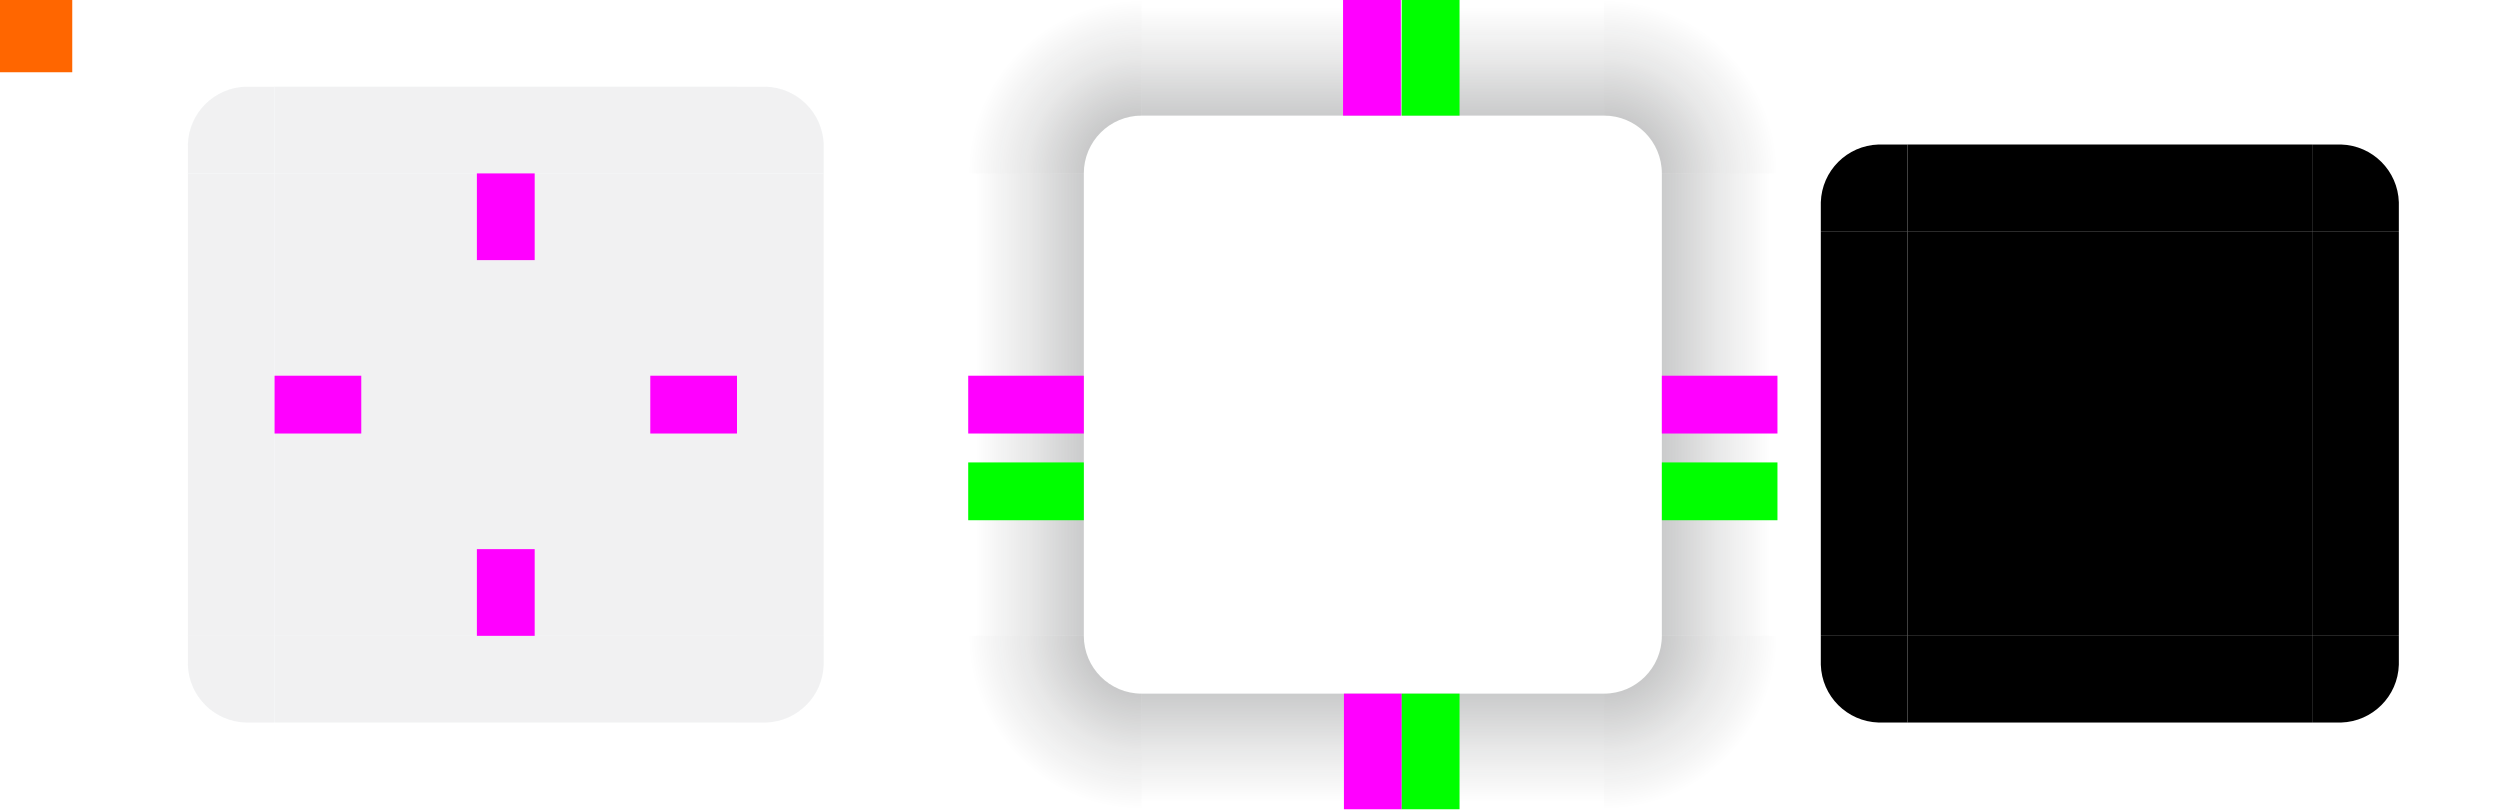
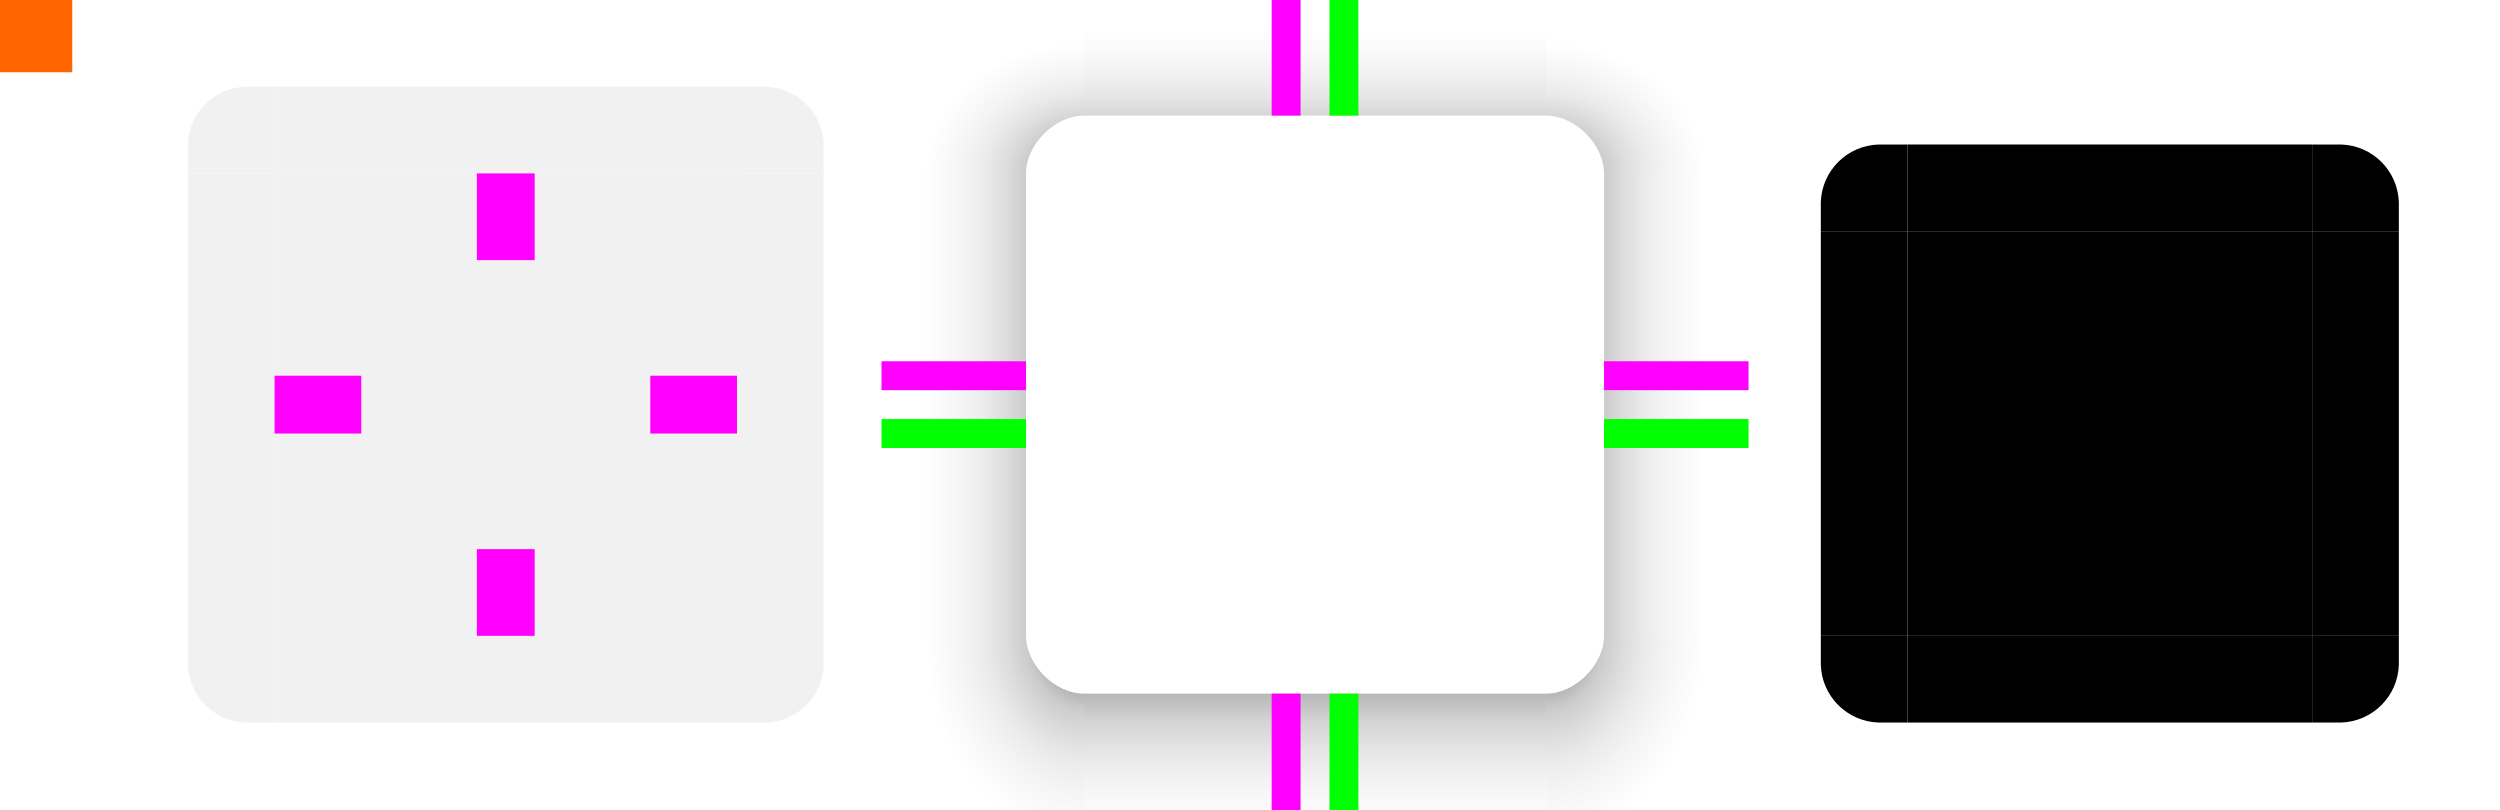
<svg xmlns="http://www.w3.org/2000/svg" xmlns:xlink="http://www.w3.org/1999/xlink" width="173" height="56" viewBox="0 0 173 56" id="svg2" version="1.1">
  <style type="text/css" id="current-color-scheme">
      .ColorScheme-Text {
        color:#31363b;
        stop-color:#31363b;
      }
      .ColorScheme-Background {
        color:#eff0f1;
        stop-color:#eff0f1;
      }
      .ColorScheme-Highlight {
        color:#3daee9;
        stop-color:#3daee9;
      }
      .ColorScheme-ViewText {
        color:#31363b;
        stop-color:#31363b;
      }
      .ColorScheme-ViewBackground {
        color:#fcfcfc;
        stop-color:#fcfcfc;
      }
      .ColorScheme-ViewHover {
        color:#93cee9;
        stop-color:#93cee9;
      }
      .ColorScheme-ViewFocus{
        color:#3daee9;
        stop-color:#3daee9;
      }
      .ColorScheme-ButtonText {
        color:#31363b;
        stop-color:#31363b;
      }
      .ColorScheme-ButtonBackground {
        color:#eff0f1;
        stop-color:#eff0f1;
      }
      .ColorScheme-ButtonHover {
        color:#93cee9;
        stop-color:#93cee9;
      }
      .ColorScheme-ButtonFocus{
        color:#3daee9;
        stop-color:#3daee9;
      }
      </style>
  <defs id="defs4">
    <style type="text/css" id="style22">
      .ColorScheme-Text {
        color:#31363b;
      }
      .ColorScheme-Background {
        color:#eff0f1;
      }
      .ColorScheme-Highlight {
        color:#3daee9;
      }
      .ColorScheme-ViewText {
        color:#31363b;
      }
      .ColorScheme-ViewBackground {
        color:#fcfcfc;
      }
      .ColorScheme-ViewHover {
        color:#93cee9;
      }
      .ColorScheme-ViewFocus{
        color:#3daee9;
      }
      .ColorScheme-ButtonText {
        color:#31363b;
      }
      .ColorScheme-ButtonBackground {
        color:#eff0f1;
      }
      .ColorScheme-ButtonHover {
        color:#93cee9;
      }
      .ColorScheme-ButtonFocus{
        color:#3daee9;
      }
      </style>
    <style id="current-color-scheme-2" type="text/css">
      .ColorScheme-Text {
        color:#7B7C7E;
      }
      .ColorScheme-Background{
        color:#EFF0F1;
      }
      .ColorScheme-Highlight{
        color:#3DAEE6;
      }
      .ColorScheme-ViewText {
        color:#7B7C7E;
      }
      .ColorScheme-ViewBackground{
        color:#FCFCFC;
      }
      .ColorScheme-ViewHover {
        color:#3DAEE6;
      }
      .ColorScheme-ViewFocus{
        color:#1E92FF;
      }
      .ColorScheme-ButtonText {
        color:#7B7C7E;
      }
      .ColorScheme-ButtonBackground{
        color:#EFF0F1;
      }
      .ColorScheme-ButtonHover {
        color:#3DAEE6;
      }
      .ColorScheme-ButtonFocus{
        color:#1E92FF;
      }
</style>
    <linearGradient id="linearGradient3828-0">
      <stop id="stop3830-7" offset="0" style="stop-color:#232629;stop-opacity:0.239" />
      <stop style="stop-color:#1a1c1e;stop-opacity:0.239" offset="0.33" id="stop3836-9" />
      <stop style="stop-color:#111314;stop-opacity:0.098" offset="0.66" id="stop3832-0" />
      <stop id="stop3834-0" offset="1" style="stop-color:#000000;stop-opacity:0;" />
    </linearGradient>
-     <linearGradient xlink:href="#linearGradient3809-3" id="linearGradient1030" gradientUnits="userSpaceOnUse" gradientTransform="translate(-998.3621,-158)" x1="65" y1="233" x2="65" y2="225.513" />
    <linearGradient id="linearGradient3809-3">
      <stop id="stop3811-1" offset="0" style="stop-color:#232629;stop-opacity:0.239;" />
      <stop style="stop-color:#111314;stop-opacity:0.098;" offset="0.5" id="stop3817-3" />
      <stop id="stop3815-2" offset="1" style="stop-color:#000000;stop-opacity:0;" />
    </linearGradient>
-     <radialGradient xlink:href="#linearGradient3828-0" id="radialGradient1024" gradientUnits="userSpaceOnUse" gradientTransform="matrix(0,2,2,0,-397,848.3621)" cx="50" cy="238" fx="50" fy="238" r="6" />
-     <linearGradient xlink:href="#linearGradient3809-3" id="linearGradient1022" gradientUnits="userSpaceOnUse" gradientTransform="translate(29,-1185.362)" x1="65" y1="233" x2="65" y2="225.513" />
-     <radialGradient xlink:href="#linearGradient3828-0" id="radialGradient1032" gradientUnits="userSpaceOnUse" gradientTransform="matrix(0,2,-2,0,587,848.3621)" cx="50" cy="238" fx="50" fy="238" r="6" />
-     <linearGradient xlink:href="#linearGradient3809-3" id="linearGradient1020" gradientUnits="userSpaceOnUse" gradientTransform="translate(-998.3621,-348)" x1="65" y1="233" x2="65" y2="225.513" />
-     <radialGradient xlink:href="#linearGradient3828-0" id="radialGradient1026" gradientUnits="userSpaceOnUse" gradientTransform="matrix(0,-2,-2,0,587,1016.362)" cx="50" cy="238" fx="50" fy="238" r="6" />
-     <linearGradient xlink:href="#linearGradient3809-3" id="linearGradient1018" gradientUnits="userSpaceOnUse" gradientTransform="translate(29.00001,679.3622)" x1="65" y1="233" x2="65" y2="225.513" />
-     <radialGradient xlink:href="#linearGradient3828-0" id="radialGradient1028" gradientUnits="userSpaceOnUse" gradientTransform="matrix(0,-2,2,0,-397,1016.362)" cx="50" cy="238" fx="50" fy="238" r="6" />
+     <linearGradient xlink:href="#linearGradient2457" id="linearGradient2429" gradientUnits="userSpaceOnUse" gradientTransform="matrix(4.31943,0,0,3.455571,786.6488,-765.2861)" x1="27.715" y1="195.13" x2="29.104" y2="195.13" />
+     <linearGradient id="linearGradient2457">
+       <stop style="stop-color:#000000;stop-opacity:0" offset="0" id="stop2445" />
+       <stop style="stop-color:#000000;stop-opacity:0.016" offset="0.2" id="stop2447" />
+       <stop style="stop-color:#000000;stop-opacity:0.035" offset="0.4" id="stop2449" />
+       <stop style="stop-color:#000000;stop-opacity:0.067" offset="0.6" id="stop2451" />
+       <stop style="stop-color:#000000;stop-opacity:0.102" offset="0.8" id="stop2453" />
+       <stop style="stop-color:#000000;stop-opacity:0.161" offset="1" id="stop2455" />
+     </linearGradient>
+     <linearGradient xlink:href="#linearGradient2597" id="linearGradient2477" gradientUnits="userSpaceOnUse" gradientTransform="matrix(7.559086,0,0,3.455568,-1172.363,-583.2857)" x1="27.781" y1="194.998" x2="29.104" y2="194.998" />
+     <linearGradient id="linearGradient2597">
+       <stop style="stop-color:#000000;stop-opacity:0" offset="0" id="stop2585" />
+       <stop style="stop-color:#000000;stop-opacity:0.016" offset="0.2" id="stop2587" />
+       <stop style="stop-color:#000000;stop-opacity:0.047" offset="0.4" id="stop2589" />
+       <stop style="stop-color:#000000;stop-opacity:0.098" offset="0.6" id="stop2591" />
+       <stop style="stop-color:#000000;stop-opacity:0.165" offset="0.8" id="stop2593" />
+       <stop style="stop-color:#000000;stop-opacity:0.282" offset="1" id="stop2595" />
+     </linearGradient>
+     <linearGradient xlink:href="#linearGradient2407" id="linearGradient2425" gradientUnits="userSpaceOnUse" gradientTransform="matrix(5.399308,0,0,3.455566,-268.1425,-1606.648)" x1="27.808" y1="195.13" x2="29.104" y2="195.13" />
+     <linearGradient id="linearGradient2407">
+       <stop style="stop-color:#000000;stop-opacity:0" offset="0" id="stop2403" />
+       <stop style="stop-color:#000000;stop-opacity:0.02" offset="0.2" id="stop2417" />
+       <stop style="stop-color:#000000;stop-opacity:0.043" offset="0.4" id="stop2415" />
+       <stop style="stop-color:#000000;stop-opacity:0.078" offset="0.6" id="stop2413" />
+       <stop style="stop-color:#000000;stop-opacity:0.133" offset="0.8" id="stop2411" />
+       <stop style="stop-color:#000000;stop-opacity:0.2" offset="1" id="stop2405" />
+     </linearGradient>
+     <linearGradient xlink:href="#linearGradient2407" id="linearGradient2409" x1="27.781" y1="194.998" x2="29.104" y2="194.998" gradientUnits="userSpaceOnUse" gradientTransform="matrix(5.399332,0,0,3.455558,-86.14303,258.0784)" />
+     <radialGradient xlink:href="#linearGradient2559" id="radialGradient2563" gradientUnits="userSpaceOnUse" gradientTransform="matrix(1.415953e-7,10.58267,-8.314997,4.9244435e-6,1701.127,625.4281)" cx="30.515" cy="191.717" fx="30.515" fy="191.717" r="1.323" />
+     <linearGradient id="linearGradient2559">
+       <stop style="stop-color:#000000;stop-opacity:0.604" offset="0" id="stop2545" />
+       <stop style="stop-color:#000000;stop-opacity:0.2" offset="0.365" id="stop2547" />
+       <stop style="stop-color:#000000;stop-opacity:0.133" offset="0.496" id="stop2549" />
+       <stop style="stop-color:#000000;stop-opacity:0.078" offset="0.626" id="stop2551" />
+       <stop style="stop-color:#000000;stop-opacity:0.043" offset="0.76" id="stop2553" />
+       <stop style="stop-color:#000000;stop-opacity:0.02" offset="0.88" id="stop2555" />
+       <stop style="stop-color:#000000;stop-opacity:0;" offset="1" id="stop2557" />
+     </linearGradient>
+     <radialGradient xlink:href="#linearGradient2559" id="radialGradient1237" gradientUnits="userSpaceOnUse" gradientTransform="matrix(-1.415953e-7,10.58267,8.314997,4.9244435e-6,-1519.127,625.4282)" cx="30.515" cy="191.717" fx="30.515" fy="191.717" r="1.323" />
+     <radialGradient xlink:href="#linearGradient2559" id="radialGradient1241" gradientUnits="userSpaceOnUse" gradientTransform="matrix(-3.0136119e-5,-6.803094,8.314997,-3.9925258e-5,-1519.126,1123.968)" cx="30.515" cy="191.717" fx="30.515" fy="191.717" r="1.323" />
+     <radialGradient xlink:href="#linearGradient2559" id="radialGradient1301" gradientUnits="userSpaceOnUse" gradientTransform="matrix(3.0136119e-5,-6.803094,-8.314997,-3.9925258e-5,1701.126,1123.968)" cx="30.515" cy="191.717" fx="30.515" fy="191.717" r="1.323" />
  </defs>
  <g id="layer1" transform="translate(0,-904.3622)">
-     <rect style="fill:url(#linearGradient1020);fill-opacity:1;stroke:none;stroke-width:2.219" id="shadow-right" width="32" height="8" x="-948.362" y="-123" transform="matrix(0,-1,-1,0,0,0)" />
-     <rect y="-960.362" x="79" height="8" width="32" id="shadow-bottom" style="fill:url(#linearGradient1022);fill-opacity:1;stroke:none;stroke-width:1.05" transform="scale(1,-1)" />
-     <path style="fill:url(#radialGradient1024);fill-opacity:1;stroke:none" d="m 67,960.362 v -12 H 75 c 0,2.209 1.791,4 4,4 v 8 z" id="shadow-bottomleft" />
-     <path id="shadow-bottomright" d="m 123,960.362 v -12 h -8 c 0,2.209 -1.791,4 -4,4 v 8 z" style="fill:url(#radialGradient1032);fill-opacity:1;stroke:none" />
-     <rect y="67" x="-948.362" height="8" width="32" id="shadow-left" style="fill:url(#linearGradient1030);fill-opacity:1;stroke:none;stroke-width:2.219" transform="rotate(-90)" />
-     <rect style="fill:url(#linearGradient1018);fill-opacity:1;stroke:none;stroke-width:1.05" id="shadow-top" width="32" height="8" x="79" y="904.362" />
+     <rect y="-59" x="930.362" height="1e-06" width="4" id="hint-right-inset" style="fill:#00ff00;fill-opacity:1;stroke:none" transform="rotate(90)" />
+     <g id="shadow-center" transform="translate(55.93931)">
+       <rect style="opacity:1;fill:none;fill-opacity:1;stroke:none" id="rect4908" width="32" height="32" x="19" y="916.362" />
+       <rect y="916.362" x="19" height="32" width="32" id="rect4910" style="opacity:1;fill:none;fill-opacity:1;stroke:none" />
+     </g>
+     <rect style="fill:url(#linearGradient2429);fill-opacity:1;stroke-width:1.024;stroke-linecap:round;stroke-linejoin:bevel" id="shadow-top" width="10" height="32" x="902.362" y="-107" ry="0" transform="rotate(90)" />
+     <rect y="902.362" x="88" height="10" width="2" id="shadow-hint-top-margin" style="fill:#ff00ff;fill-opacity:1;stroke:none;stroke-width:0.823" />
+     <rect style="fill:url(#linearGradient2477);fill-opacity:1;stroke-width:1.354;stroke-linecap:round;stroke-linejoin:bevel" id="shadow-bottom" width="10" height="32" x="-962.362" y="75" ry="0" transform="rotate(-90)" />
+     <rect style="fill:#ff00ff;fill-opacity:1;stroke:none;stroke-width:0.816" id="shadow-hint-bottom-margin" width="2" height="10" x="88" y="952.362" />
+     <rect style="fill:url(#linearGradient2425);fill-opacity:1;stroke-width:1.145;stroke-linecap:round;stroke-linejoin:bevel" id="shadow-right" width="10" height="32" x="-121" y="-948.362" ry="0" transform="scale(-1)" />
+     <rect transform="rotate(90)" style="fill:#ff00ff;fill-opacity:1;stroke:none;stroke-width:0.816" id="shadow-hint-right-margin" width="2" height="10" x="929.362" y="-121" />
+     <rect style="fill:url(#linearGradient2409);fill-opacity:1;stroke-width:1.145;stroke-linecap:round;stroke-linejoin:bevel" id="shadow-left" width="10" height="32" x="61" y="916.362" ry="0" />
+     <rect transform="rotate(90)" y="-71" x="929.362" height="10" width="2" id="shadow-hint-left-margin" style="fill:#ff00ff;fill-opacity:1;stroke:none;stroke-width:0.816" />
+     <rect y="902.362" x="92" height="10" width="2" id="shadow-hint-top-inset" style="fill:#00ff00;fill-opacity:1;stroke:none;stroke-width:0.816" />
+     <rect style="fill:#00ff00;fill-opacity:1;stroke:none;stroke-width:0.816" id="shadow-hint-bottom-inset" width="2" height="10" x="92" y="952.362" />
+     <rect transform="rotate(90)" style="fill:#00ff00;fill-opacity:1;stroke:none;stroke-width:0.817" id="shadow-hint-right-inset" width="2" height="10" x="933.362" y="-121" />
+     <rect transform="rotate(90)" y="-71" x="933.362" height="10" width="2" id="shadow-hint-left-inset" style="fill:#00ff00;fill-opacity:1;stroke:none;stroke-width:0.817" />
+     <path style="fill:url(#radialGradient2563);fill-opacity:1;stroke:none;stroke-width:1.25px;stroke-linecap:butt;stroke-linejoin:miter;stroke-opacity:1" d="m 111,948.362 c 0,2 -2,4 -4,4 v 10 c 6.89,0 14,-7.147 14,-14 z" id="shadow-bottomright" />
+     <path style="fill:url(#radialGradient1237);fill-opacity:1;stroke:none;stroke-width:1.25px;stroke-linecap:butt;stroke-linejoin:miter;stroke-opacity:1" d="m 71,948.362 c 0,2 2,4 4,4 v 10 c -6.89,0 -14,-7.147 -14,-14 z" id="shadow-bottomleft" />
+     <path style="fill:url(#radialGradient1241);fill-opacity:1;stroke:none;stroke-width:1.25px;stroke-linecap:butt;stroke-linejoin:miter;stroke-opacity:1" d="m 71,916.362 c 0,-2 2,-4 4,-4 v -10 c -6.89,0 -14,7.147 -14,14 z" id="shadow-topleft" />
+     <path style="fill:url(#radialGradient1301);fill-opacity:1;stroke:none;stroke-width:1.25px;stroke-linecap:butt;stroke-linejoin:miter;stroke-opacity:1" d="m 111,916.362 c 0,-2 -2,-4 -4,-4 V 902.362 c 6.89,0 14,7.147 14,14 z" id="shadow-topright" />
    <rect style="opacity:1;fill:#ff6600;fill-opacity:1;stroke:none" id="hint-tile-center" width="5" height="5" x="0" y="904.362" />
    <g id="top">
      <rect y="-51" x="-916.362" height="32" width="6" id="rect4152" style="opacity:0.9;fill:currentColor;fill-opacity:1;stroke:none" transform="matrix(0,-1,-1,0,0,0)" class="ColorScheme-Background" />
    </g>
    <g id="bottom">
-       <rect transform="matrix(0,1,-1,0,0,0)" style="opacity:0.9;fill:currentColor;fill-opacity:1;stroke:none" id="rect4148" width="6" height="32" x="948.362" y="-51" class="ColorScheme-Background" />
+       <rect transform="rotate(90)" style="opacity:0.9;fill:currentColor;fill-opacity:1;stroke:none" id="rect4148" width="6" height="32" x="948.362" y="-51" class="ColorScheme-Background" />
    </g>
    <g id="left">
      <rect transform="scale(-1,1)" style="opacity:0.9;fill:currentColor;fill-opacity:1;stroke:none" id="rect4144" width="6" height="32" x="-19" y="916.362" class="ColorScheme-Background" />
    </g>
    <g id="right">
      <rect y="916.362" x="51" height="32" width="6" id="rect4140" style="opacity:0.9;fill:currentColor;fill-opacity:1;stroke:none" class="ColorScheme-Background" />
    </g>
    <g id="center">
      <rect y="916.362" x="19" height="32" width="32" id="rect4401" style="opacity:1;fill:none;fill-opacity:1;stroke:none" />
      <rect style="opacity:0.9;fill:currentColor;fill-opacity:1;stroke:none" id="rect4138" width="32" height="32" x="19" y="916.362" class="ColorScheme-Background" />
    </g>
    <rect style="fill:#ff00ff;fill-opacity:1;stroke:none" id="hint-top-margin" width="4" height="6" x="33" y="916.362" />
    <rect y="942.362" x="33" height="6" width="4" id="hint-bottom-margin" style="fill:#ff00ff;fill-opacity:1;stroke:none" />
-     <rect y="-51" x="930.362" height="6" width="4" id="hint-right-margin" style="fill:#ff00ff;fill-opacity:1;stroke:none" transform="matrix(0,1,-1,0,0,0)" />
-     <rect style="fill:#ff00ff;fill-opacity:1;stroke:none" id="hint-left-margin" width="4" height="6" x="930.362" y="-25" transform="matrix(0,1,-1,0,0,0)" />
-     <rect style="fill:#00ff00;fill-opacity:1;stroke:none" id="hint-top-inset" width="4" height="0" x="33" y="904.362" />
-     <rect y="954.362" x="33" height="0" width="4" id="hint-bottom-inset" style="fill:#00ff00;fill-opacity:1;stroke:none" />
-     <rect y="-63" x="930.362" height="0" width="4" id="hint-right-inset" style="fill:#00ff00;fill-opacity:1;stroke:none" transform="matrix(0,1,-1,0,0,0)" />
-     <rect style="fill:#00ff00;fill-opacity:1;stroke:none" id="hint-left-inset" width="4" height="0" x="930.362" y="-13" transform="matrix(0,1,-1,0,0,0)" />
-     <text id="text4270" y="134.595" x="195.142" style="font-size:14px;font-style:normal;font-variant:normal;font-weight:bold;font-stretch:normal;text-align:justify;line-height:125%;writing-mode:lr-tb;text-anchor:start;fill:#000000;fill-opacity:1;stroke:none;font-family:Gill Sans" xml:space="preserve">
-       <tspan y="134.595" x="195.142" id="tspan4272" />
-     </text>
+     <rect y="-51" x="930.362" height="6" width="4" id="hint-right-margin" style="fill:#ff00ff;fill-opacity:1;stroke:none" transform="rotate(90)" />
+     <rect style="fill:#ff00ff;fill-opacity:1;stroke:none" id="hint-left-margin" width="4" height="6" x="930.362" y="-25" transform="rotate(90)" />
+     <rect style="fill:#00ff00;fill-opacity:1;stroke:none" id="hint-top-inset" width="4" height="1e-06" x="33" y="904.362" />
+     <rect y="954.362" x="33" height="1e-06" width="4" id="hint-bottom-inset" style="fill:#00ff00;fill-opacity:1;stroke:none" />
+     <rect style="fill:#00ff00;fill-opacity:1;stroke:none" id="hint-left-inset" width="4" height="1e-06" x="930.362" y="-13" transform="rotate(90)" />
+     <text id="text4270" y="134.595" x="195.142" style="font-style:normal;font-variant:normal;font-weight:bold;font-stretch:normal;font-size:14px;line-height:125%;font-family:'Gill Sans';text-align:justify;writing-mode:lr-tb;text-anchor:start;fill:#000000;fill-opacity:1;stroke:none" xml:space="preserve" />
    <g style="opacity:0.979" transform="matrix(-0.75,0,0,0.75,130.3076,670.8414)" id="g3041" />
-     <g id="shadow-center" transform="translate(59.93931,-2.080249e-5)">
-       <rect style="opacity:1;fill:none;fill-opacity:1;stroke:none" id="rect4908" width="32" height="32" x="19" y="916.362" />
-       <rect y="916.362" x="19" height="32" width="32" id="rect4910" style="opacity:1;fill:none;fill-opacity:1;stroke:none" />
-     </g>
-     <rect y="904.362" x="92.939" height="8" width="4" id="shadow-hint-top-margin" style="fill:#ff00ff;fill-opacity:1;stroke:none;stroke-width:1.155" />
-     <rect style="fill:#ff00ff;fill-opacity:1;stroke:none;stroke-width:1.155" id="shadow-hint-bottom-margin" width="4" height="8" x="93" y="952.362" />
-     <rect transform="rotate(90)" style="fill:#ff00ff;fill-opacity:1;stroke:none;stroke-width:1.155" id="shadow-hint-right-margin" width="4" height="8" x="930.362" y="-123" />
-     <rect transform="rotate(90)" y="-75" x="930.362" height="8" width="4" id="shadow-hint-left-margin" style="fill:#ff00ff;fill-opacity:1;stroke:none;stroke-width:1.155" />
-     <rect y="904.362" x="97" height="8" width="4" id="shadow-hint-top-inset" style="fill:#00ff00;fill-opacity:1;stroke:none;stroke-width:1.155" />
-     <rect style="fill:#00ff00;fill-opacity:1;stroke:none;stroke-width:1.155" id="shadow-hint-bottom-inset" width="4" height="8" x="97" y="952.362" />
-     <rect transform="rotate(90)" style="fill:#00ff00;fill-opacity:1;stroke:none;stroke-width:1.155" id="shadow-hint-right-inset" width="4" height="8" x="936.362" y="-123" />
-     <rect transform="rotate(90)" y="-75" x="936.362" height="8" width="4" id="shadow-hint-left-inset" style="fill:#00ff00;fill-opacity:1;stroke:none;stroke-width:1.155" />
    <rect y="914.362" x="132" height="6" width="28" style="opacity:1;fill:#000000;fill-opacity:1;stroke:none;stroke-width:0.928;stroke-linecap:round;stroke-linejoin:round;stroke-miterlimit:4;stroke-dasharray:none;stroke-dashoffset:0;stroke-opacity:1;paint-order:normal" id="mask-top" />
    <rect y="920.362" x="132" height="28" width="28" style="opacity:1;fill:#000000;fill-opacity:1;stroke:none;stroke-width:2.005;stroke-linecap:round;stroke-linejoin:round;stroke-miterlimit:4;stroke-dasharray:none;stroke-dashoffset:0;stroke-opacity:1;paint-order:normal" id="mask-center" />
    <rect transform="scale(1,-1)" y="-954.362" x="132" height="6" width="28" style="opacity:1;fill:#000000;fill-opacity:1;stroke:none;stroke-width:0.928;stroke-linecap:round;stroke-linejoin:round;stroke-miterlimit:4;stroke-dasharray:none;stroke-dashoffset:0;stroke-opacity:1;paint-order:normal" id="mask-bottom" />
    <rect transform="rotate(90)" y="-132" x="920.362" height="6" width="28" style="opacity:1;fill:#000000;fill-opacity:1;stroke:none;stroke-width:0.928;stroke-linecap:round;stroke-linejoin:round;stroke-miterlimit:4;stroke-dasharray:none;stroke-dashoffset:0;stroke-opacity:1;paint-order:normal" id="mask-left" />
    <rect transform="rotate(90)" y="-166" x="920.362" height="6" width="28" style="opacity:1;fill:#000000;fill-opacity:1;stroke:none;stroke-width:0.928;stroke-linecap:round;stroke-linejoin:round;stroke-miterlimit:4;stroke-dasharray:none;stroke-dashoffset:0;stroke-opacity:1;paint-order:normal" id="mask-right" />
    <path class="ColorScheme-Background" style="opacity:0.9;fill:currentColor;stroke-width:2" d="m 17,910.362 c -2.183,0.067 -3.933,1.817 -4,4 v 2 h 6 v -6 z" id="topleft" />
    <path id="topright" d="m 57,914.362 c -0.067,-2.183 -1.817,-3.933 -4,-4 h -2 v 6 h 6 z" style="opacity:0.9;fill:currentColor;stroke-width:2" class="ColorScheme-Background" />
    <path class="ColorScheme-Background" style="opacity:0.9;fill:currentColor;stroke-width:2" d="m 53,954.362 c 2.183,-0.067 3.933,-1.817 4,-4 v -2 h -6 v 6 z" id="bottomright" />
    <path id="bottomleft" d="m 13,950.362 c 0.067,2.183 1.817,3.933 4,4 h 2 v -6 h -6 z" style="opacity:0.9;fill:currentColor;stroke-width:2" class="ColorScheme-Background" />
-     <path style="fill:url(#radialGradient1026);fill-opacity:1;stroke:none;stroke-width:2" d="m 123,904.362 v 12 h -8 c 0,-2.209 -1.791,-4 -4,-4 v -8 z" id="shadow-topright" />
-     <path id="shadow-topleft" d="m 67,904.362 v 12 h 8 c 0,-2.209 1.791,-4 4,-4 v -8 z" style="fill:url(#radialGradient1028);fill-opacity:1;stroke:none;stroke-width:2" />
    <path style="opacity:1;fill:#000000;fill-opacity:1;stroke-width:2" d="m 126,950.362 c 0.067,2.183 1.817,3.933 4,4 h 2 v -6 h -6 z" id="mask-bottomleft" />
    <path id="mask-bottomright" d="m 162,954.362 c 2.183,-0.067 3.933,-1.817 4,-4 v -2 h -6 v 6 z" style="opacity:1;fill:#000000;fill-opacity:1;stroke-width:2" />
    <path style="opacity:1;fill:#000000;fill-opacity:1;stroke-width:2" d="m 166,918.362 c -0.067,-2.183 -1.817,-3.933 -4,-4 h -2 v 6 h 6 z" id="mask-topright" />
    <path id="mask-topleft" d="m 130,914.362 c -2.183,0.067 -3.933,1.817 -4,4 v 2 h 6 v -6 z" style="opacity:1;fill:#000000;fill-opacity:1;stroke-width:2" />
  </g>
</svg>
